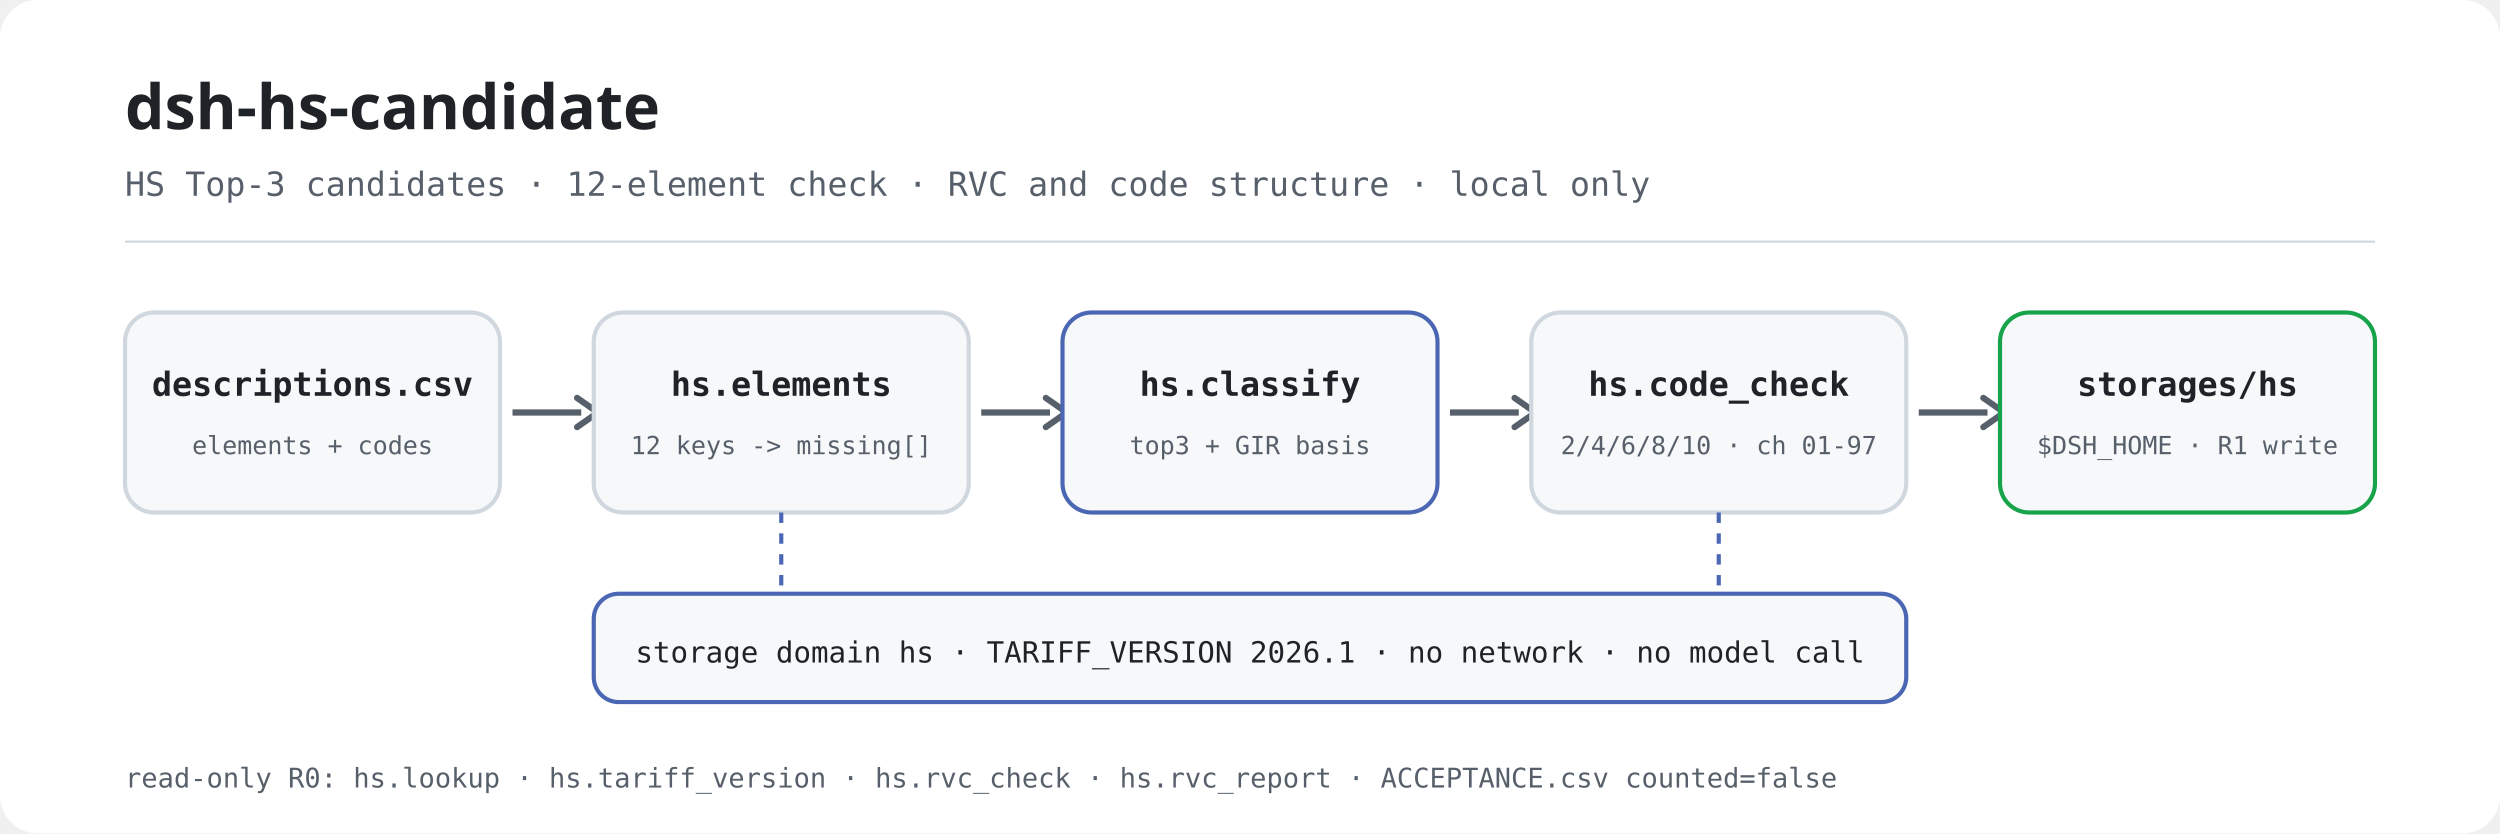
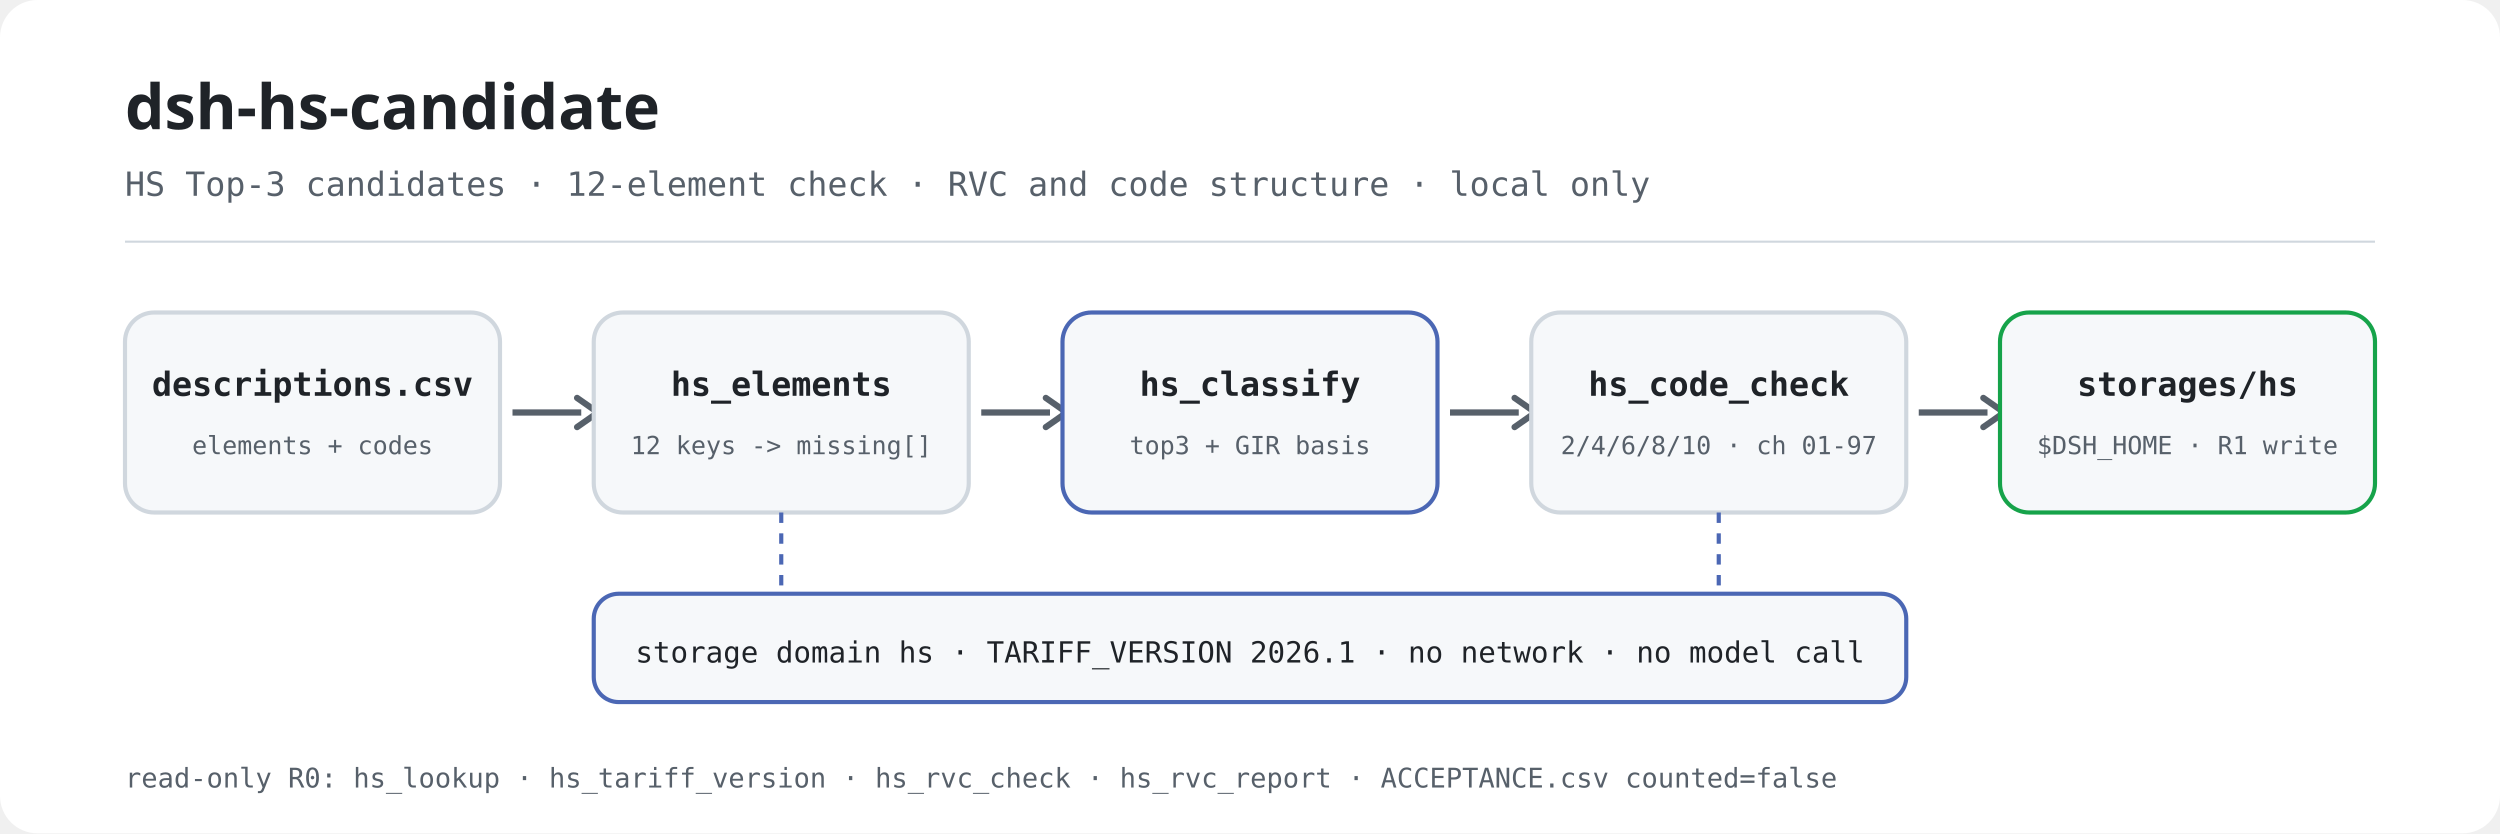
<svg xmlns="http://www.w3.org/2000/svg" width="1200" height="400" viewBox="0 0 1200 400" role="img" aria-label="dsh-hs-candidate data flow">
  <rect width="1200" height="400" rx="18" fill="#ffffff" />
  <text x="60" y="62" fill="#1f2328" font-family="ui-sans-serif,system-ui,sans-serif" font-size="30" font-weight="700">dsh-hs-candidate</text>
  <text x="60" y="94" fill="#57606a" font-family="ui-monospace,monospace" font-size="16">HS Top-3 candidates · 12-element check · RVC and code structure · local only</text>
  <line x1="60" y1="116" x2="1140" y2="116" stroke="#d0d7de" />
  <rect x="60" y="150" width="180" height="96" rx="14" fill="#f6f8fa" stroke="#d0d7de" stroke-width="2" />
  <text x="150" y="190" fill="#1f2328" text-anchor="middle" font-family="ui-monospace,monospace" font-size="16" font-weight="700">descriptions.csv</text>
  <text x="150" y="218" fill="#57606a" text-anchor="middle" font-family="ui-monospace,monospace" font-size="12">elements + codes</text>
  <path d="M246 198h33" stroke="#57606a" stroke-width="3" />
  <path d="M277 191l10 7-10 7" fill="none" stroke="#57606a" stroke-width="3" stroke-linecap="round" stroke-linejoin="round" />
  <rect x="285" y="150" width="180" height="96" rx="14" fill="#f6f8fa" stroke="#d0d7de" stroke-width="2" />
-   <text x="375" y="190" fill="#1f2328" text-anchor="middle" font-family="ui-monospace,monospace" font-size="16" font-weight="700">hs.elements</text>
+   <text x="375" y="190" fill="#1f2328" text-anchor="middle" font-family="ui-monospace,monospace" font-size="16" font-weight="700">hs_elements</text>
  <text x="375" y="218" fill="#57606a" text-anchor="middle" font-family="ui-monospace,monospace" font-size="12">12 keys -&gt; missing[]</text>
  <path d="M471 198h33" stroke="#57606a" stroke-width="3" />
  <path d="M502 191l10 7-10 7" fill="none" stroke="#57606a" stroke-width="3" stroke-linecap="round" stroke-linejoin="round" />
  <rect x="510" y="150" width="180" height="96" rx="14" fill="#f6f8fa" stroke="#4B67B4" stroke-width="2" />
-   <text x="600" y="190" fill="#1f2328" text-anchor="middle" font-family="ui-monospace,monospace" font-size="16" font-weight="700">hs.classify</text>
+   <text x="600" y="190" fill="#1f2328" text-anchor="middle" font-family="ui-monospace,monospace" font-size="16" font-weight="700">hs_classify</text>
  <text x="600" y="218" fill="#57606a" text-anchor="middle" font-family="ui-monospace,monospace" font-size="12">top3 + GIR basis</text>
  <path d="M696 198h33" stroke="#57606a" stroke-width="3" />
  <path d="M727 191l10 7-10 7" fill="none" stroke="#57606a" stroke-width="3" stroke-linecap="round" stroke-linejoin="round" />
  <rect x="735" y="150" width="180" height="96" rx="14" fill="#f6f8fa" stroke="#d0d7de" stroke-width="2" />
-   <text x="825" y="190" fill="#1f2328" text-anchor="middle" font-family="ui-monospace,monospace" font-size="16" font-weight="700">hs.code_check</text>
+   <text x="825" y="190" fill="#1f2328" text-anchor="middle" font-family="ui-monospace,monospace" font-size="16" font-weight="700">hs_code_check</text>
  <text x="825" y="218" fill="#57606a" text-anchor="middle" font-family="ui-monospace,monospace" font-size="12">2/4/6/8/10 · ch 01-97</text>
  <path d="M921 198h33" stroke="#57606a" stroke-width="3" />
  <path d="M952 191l10 7-10 7" fill="none" stroke="#57606a" stroke-width="3" stroke-linecap="round" stroke-linejoin="round" />
  <rect x="960" y="150" width="180" height="96" rx="14" fill="#f6f8fa" stroke="#16a34a" stroke-width="2" />
  <text x="1050" y="190" fill="#1f2328" text-anchor="middle" font-family="ui-monospace,monospace" font-size="16" font-weight="700">storages/hs</text>
  <text x="1050" y="218" fill="#57606a" text-anchor="middle" font-family="ui-monospace,monospace" font-size="12">$DSH_HOME · R1 write</text>
  <path d="M375 246v39" stroke="#4B67B4" stroke-width="2" stroke-dasharray="5 5" />
  <path d="M825 246v39" stroke="#4B67B4" stroke-width="2" stroke-dasharray="5 5" />
  <rect x="285" y="285" width="630" height="52" rx="12" fill="#f6f8fa" stroke="#4B67B4" stroke-width="2" />
  <text x="600" y="318" fill="#1f2328" text-anchor="middle" font-family="ui-monospace,monospace" font-size="14">storage domain hs · TARIFF_VERSION 2026.1 · no network · no model call</text>
-   <text x="60" y="378" fill="#57606a" font-family="ui-monospace,monospace" font-size="13">read-only R0: hs.lookup · hs.tariff_version · hs.rvc_check · hs.rvc_report · ACCEPTANCE.csv counted=false</text>
+   <text x="60" y="378" fill="#57606a" font-family="ui-monospace,monospace" font-size="13">read-only R0: hs_lookup · hs_tariff_version · hs_rvc_check · hs_rvc_report · ACCEPTANCE.csv counted=false</text>
</svg>
